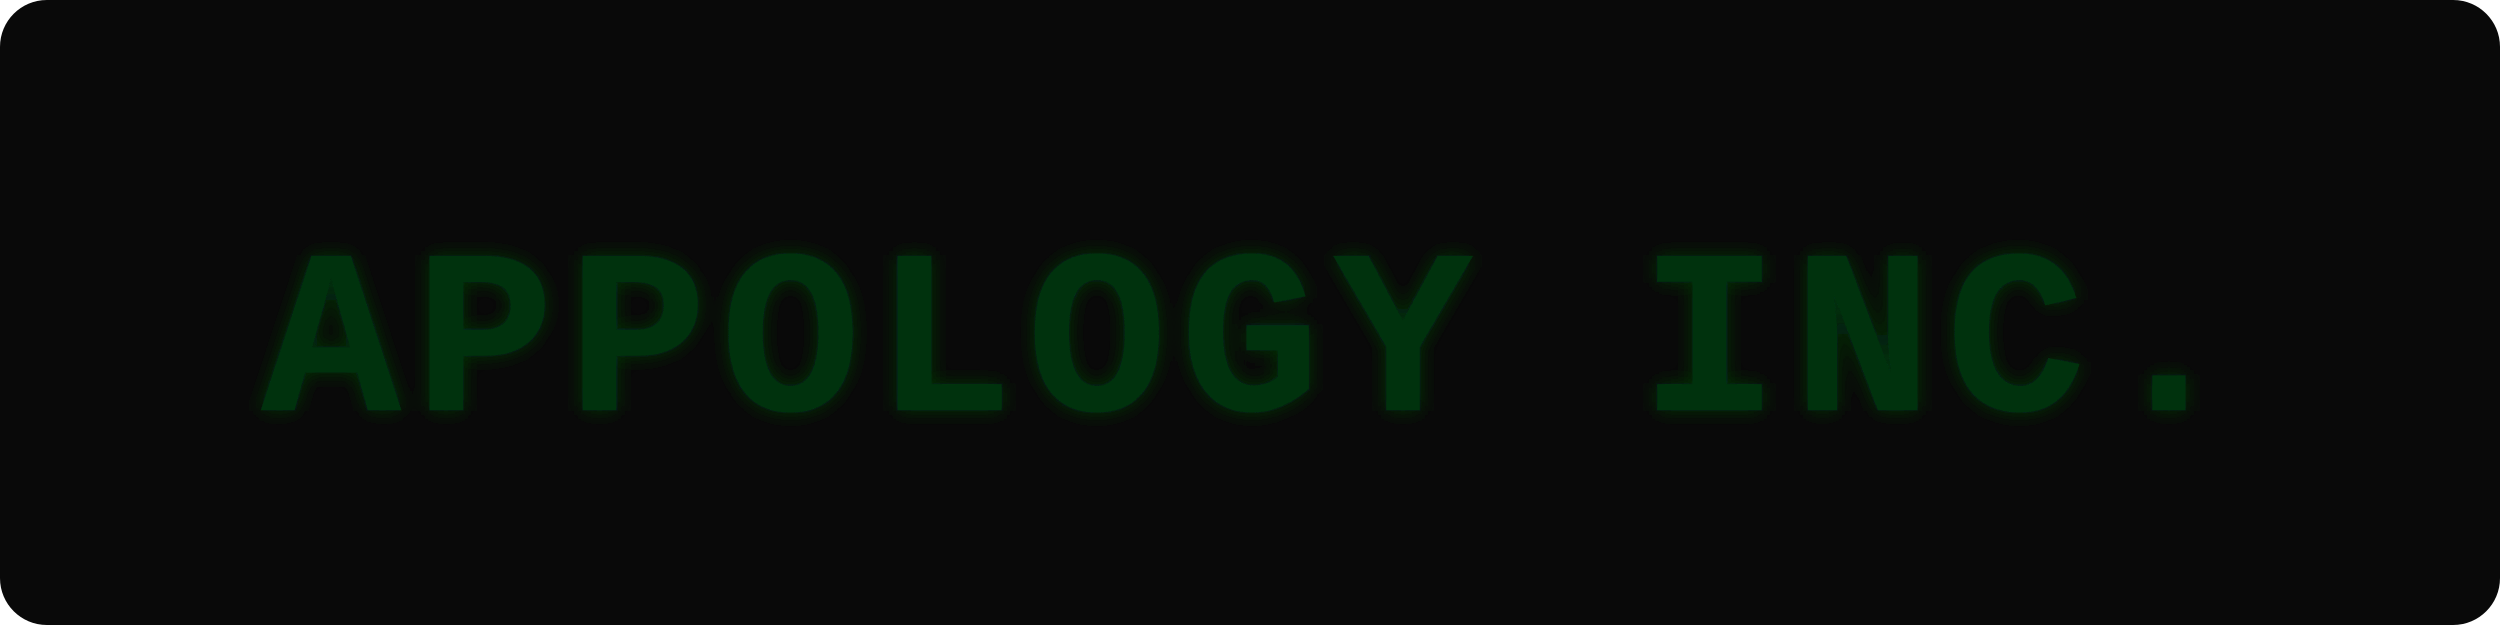
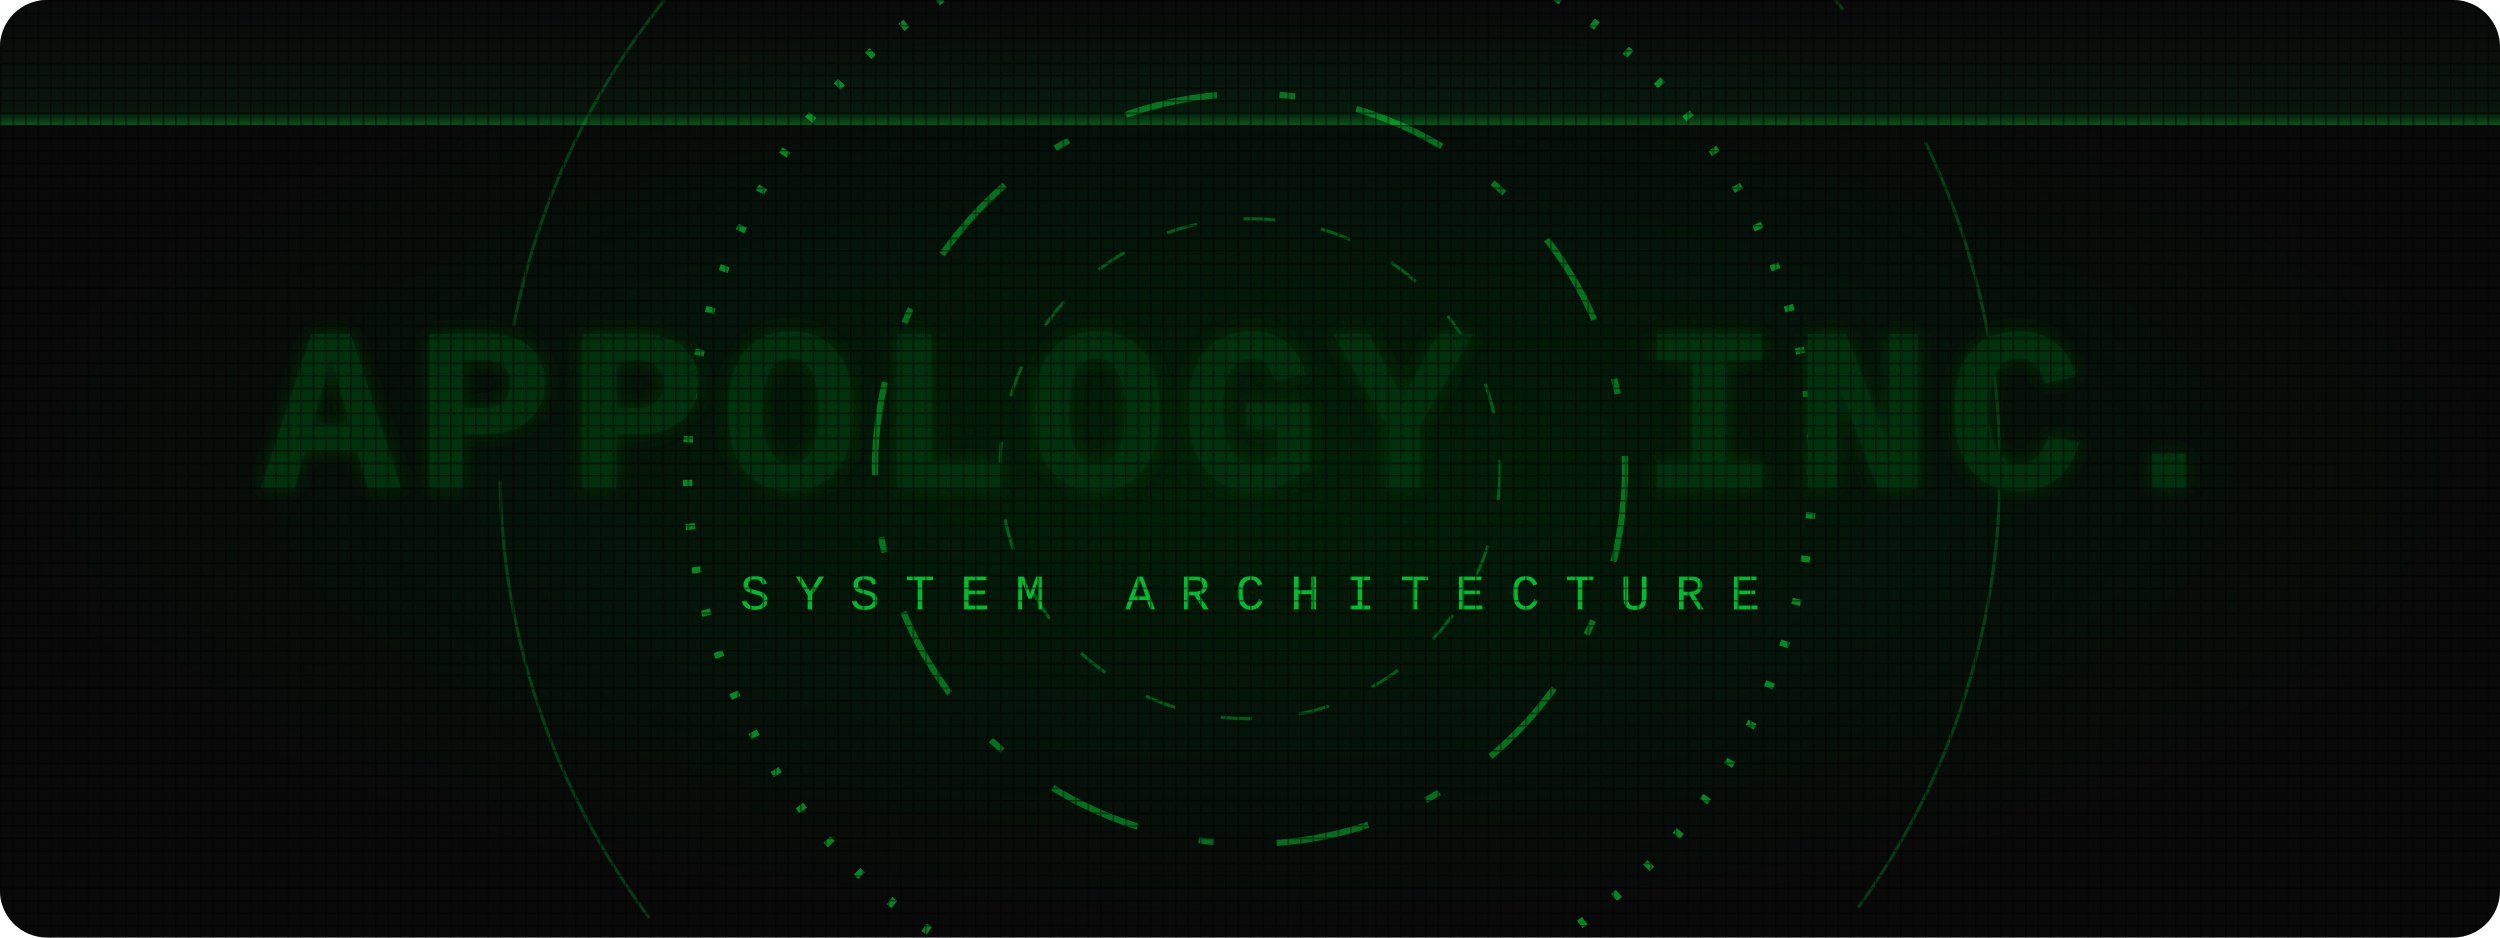
- <svg xmlns="http://www.w3.org/2000/svg" width="100%" height="200" viewBox="0 0 800 200">
+ <svg xmlns="http://www.w3.org/2000/svg" width="100%" height="300" viewBox="0 0 800 300">
  <defs>
+     <radialGradient id="bgGlow" cx="50%" cy="50%" r="50%">
+       <stop offset="0%" stop-color="#002208" />
+       <stop offset="100%" stop-color="#090909" />
+     </radialGradient>
    <linearGradient id="shine" x1="-1" y1="0" x2="0" y2="0">
      <stop offset="0%" stop-color="#003311" />
-       <stop offset="30%" stop-color="#003311" />
-       <stop offset="50%" stop-color="#00FF41" />
-       <stop offset="70%" stop-color="#003311" />
+       <stop offset="40%" stop-color="#00FF41" />
+       <stop offset="60%" stop-color="#00FF41" />
      <stop offset="100%" stop-color="#003311" />
-       <animate attributeName="x1" values="-2; 2" dur="5s" repeatCount="indefinite" />
-       <animate attributeName="x2" values="-1; 3" dur="5s" repeatCount="indefinite" />
+       <animate attributeName="x1" values="-2; 2" dur="4s" repeatCount="indefinite" />
+       <animate attributeName="x2" values="-1; 3" dur="4s" repeatCount="indefinite" />
    </linearGradient>
    <filter id="glow">
      <feGaussianBlur stdDeviation="3" result="coloredBlur" />
      <feMerge>
        <feMergeNode in="coloredBlur" />
        <feMergeNode in="SourceGraphic" />
      </feMerge>
    </filter>
+     <linearGradient id="radarSweep" x1="0" y1="0" x2="0" y2="1">
+       <stop offset="0%" stop-color="#00FF41" stop-opacity="0" />
+       <stop offset="90%" stop-color="#00FF41" stop-opacity="0.1" />
+       <stop offset="100%" stop-color="#00FF41" stop-opacity="0.6" />
+     </linearGradient>
+     <pattern id="grid" width="4" height="4" patternUnits="userSpaceOnUse">
+       <rect width="4" height="4" fill="none" />
+       <path d="M 4 0 L 0 0 0 4" fill="none" stroke="#000000" stroke-width="1" opacity="0.5" />
+     </pattern>
  </defs>
-   <rect width="100%" height="100%" fill="#090909" rx="15" ry="15" />
-   <text x="50%" y="55%" font-family="'Courier New', Courier, monospace" font-weight="bold" font-size="75" text-anchor="middle" fill="url(#shine)" filter="url(#glow)" dominant-baseline="middle" letter-spacing="4">
+   <rect width="100%" height="100%" fill="url(#bgGlow)" rx="15" ry="15" />
+   <g transform="translate(400, 150)">
+     <circle cx="0" cy="0" r="80" fill="none" stroke="#00FF41" stroke-width="1" stroke-dasharray="10 15" opacity="0.3">
+       <animateTransform attributeName="transform" type="rotate" from="0" to="360" dur="20s" repeatCount="indefinite" />
+     </circle>
+     <circle cx="0" cy="0" r="120" fill="none" stroke="#00FF41" stroke-width="2" stroke-dasharray="30 20 5 20" opacity="0.4">
+       <animateTransform attributeName="transform" type="rotate" from="360" to="0" dur="12s" repeatCount="indefinite" />
+     </circle>
+     <circle cx="0" cy="0" r="180" fill="none" stroke="#00FF41" stroke-width="3" stroke-dasharray="2 12" opacity="0.5">
+       <animateTransform attributeName="transform" type="rotate" from="0" to="360" dur="25s" repeatCount="indefinite" />
+     </circle>
+     <circle cx="0" cy="0" r="240" fill="none" stroke="#00FF41" stroke-width="1" stroke-dasharray="150 50" opacity="0.2">
+       <animateTransform attributeName="transform" type="rotate" from="360" to="0" dur="40s" repeatCount="indefinite" />
+     </circle>
+   </g>
+   <text x="50%" y="45%" font-family="'Courier New', Courier, monospace" font-weight="bold" font-size="75" text-anchor="middle" fill="url(#shine)" filter="url(#glow)" dominant-baseline="middle" letter-spacing="4">
    APPOLOGY INC.
  </text>
+   <text x="50%" y="65%" font-family="'Courier New', Courier, monospace" font-weight="normal" font-size="16" text-anchor="middle" fill="#00FF41" opacity="0.7" letter-spacing="8">
+     SYSTEM ARCHITECTURE
+   </text>
+   <rect width="100%" height="40" fill="url(#radarSweep)" opacity="0.5">
+     <animate attributeName="y" values="-40; 340" dur="3s" repeatCount="indefinite" />
+   </rect>
+   <rect width="100%" height="100%" fill="url(#grid)" rx="15" ry="15" pointer-events="none" />
</svg>
